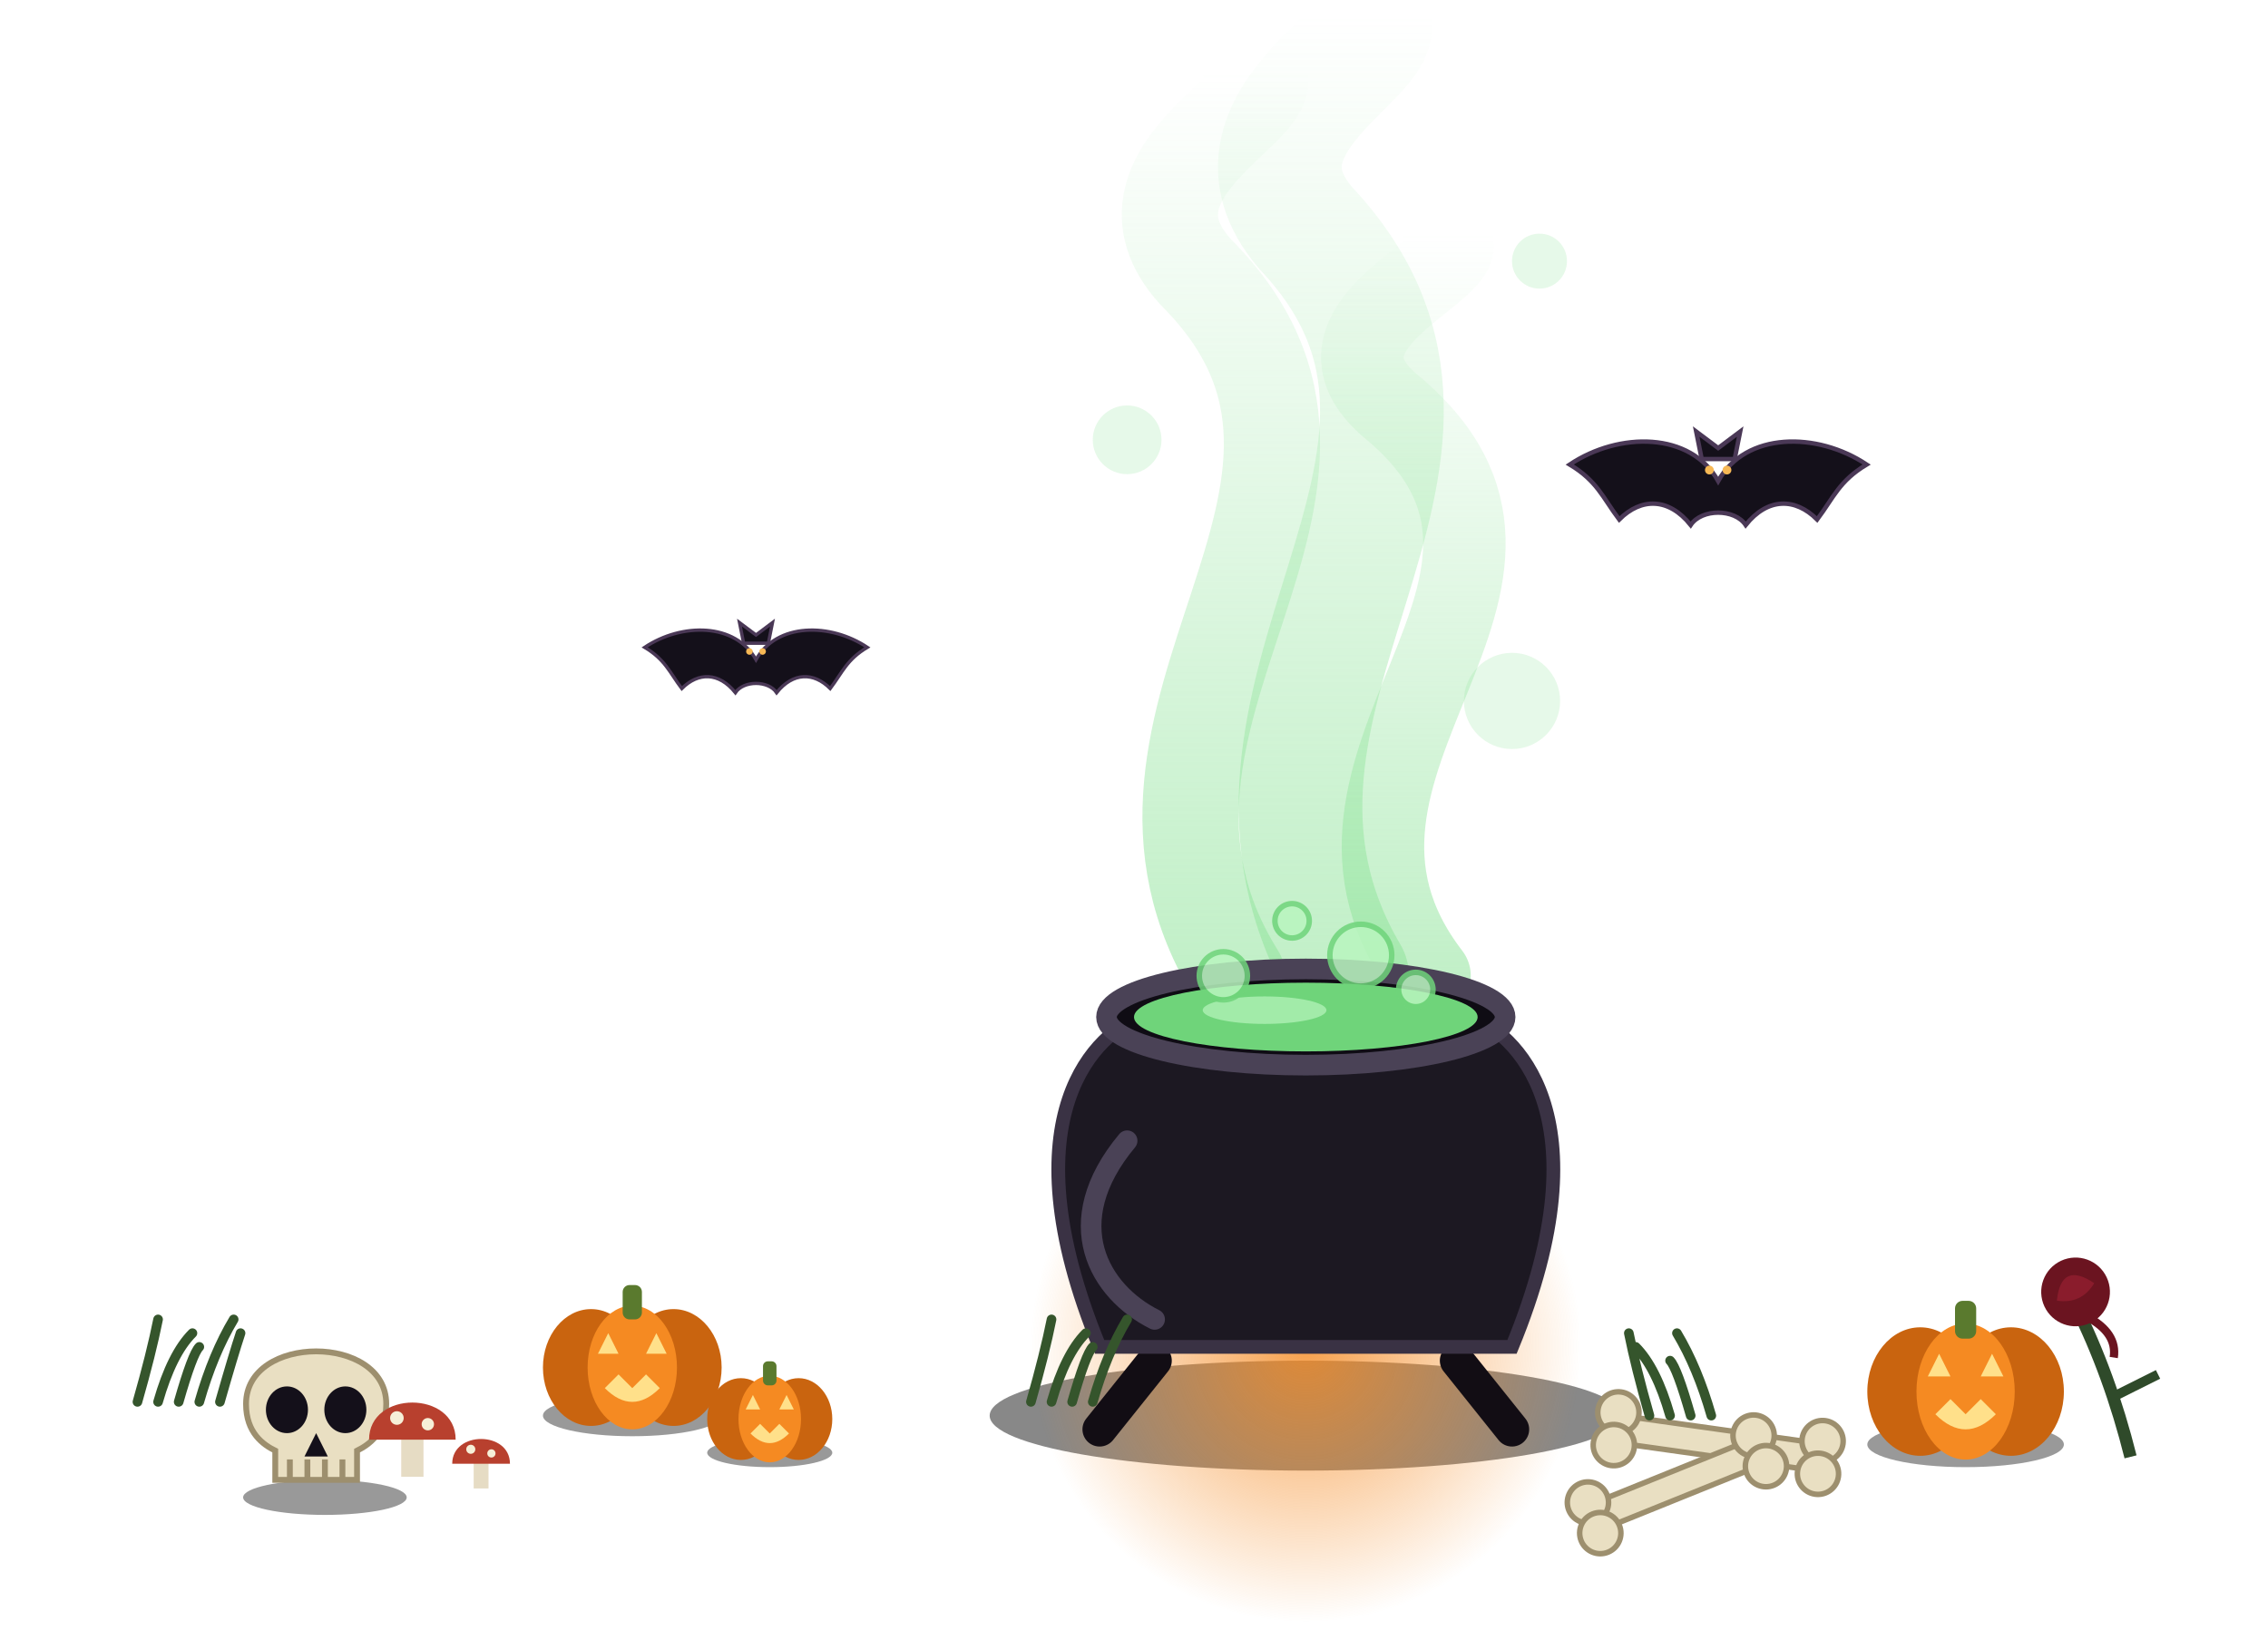
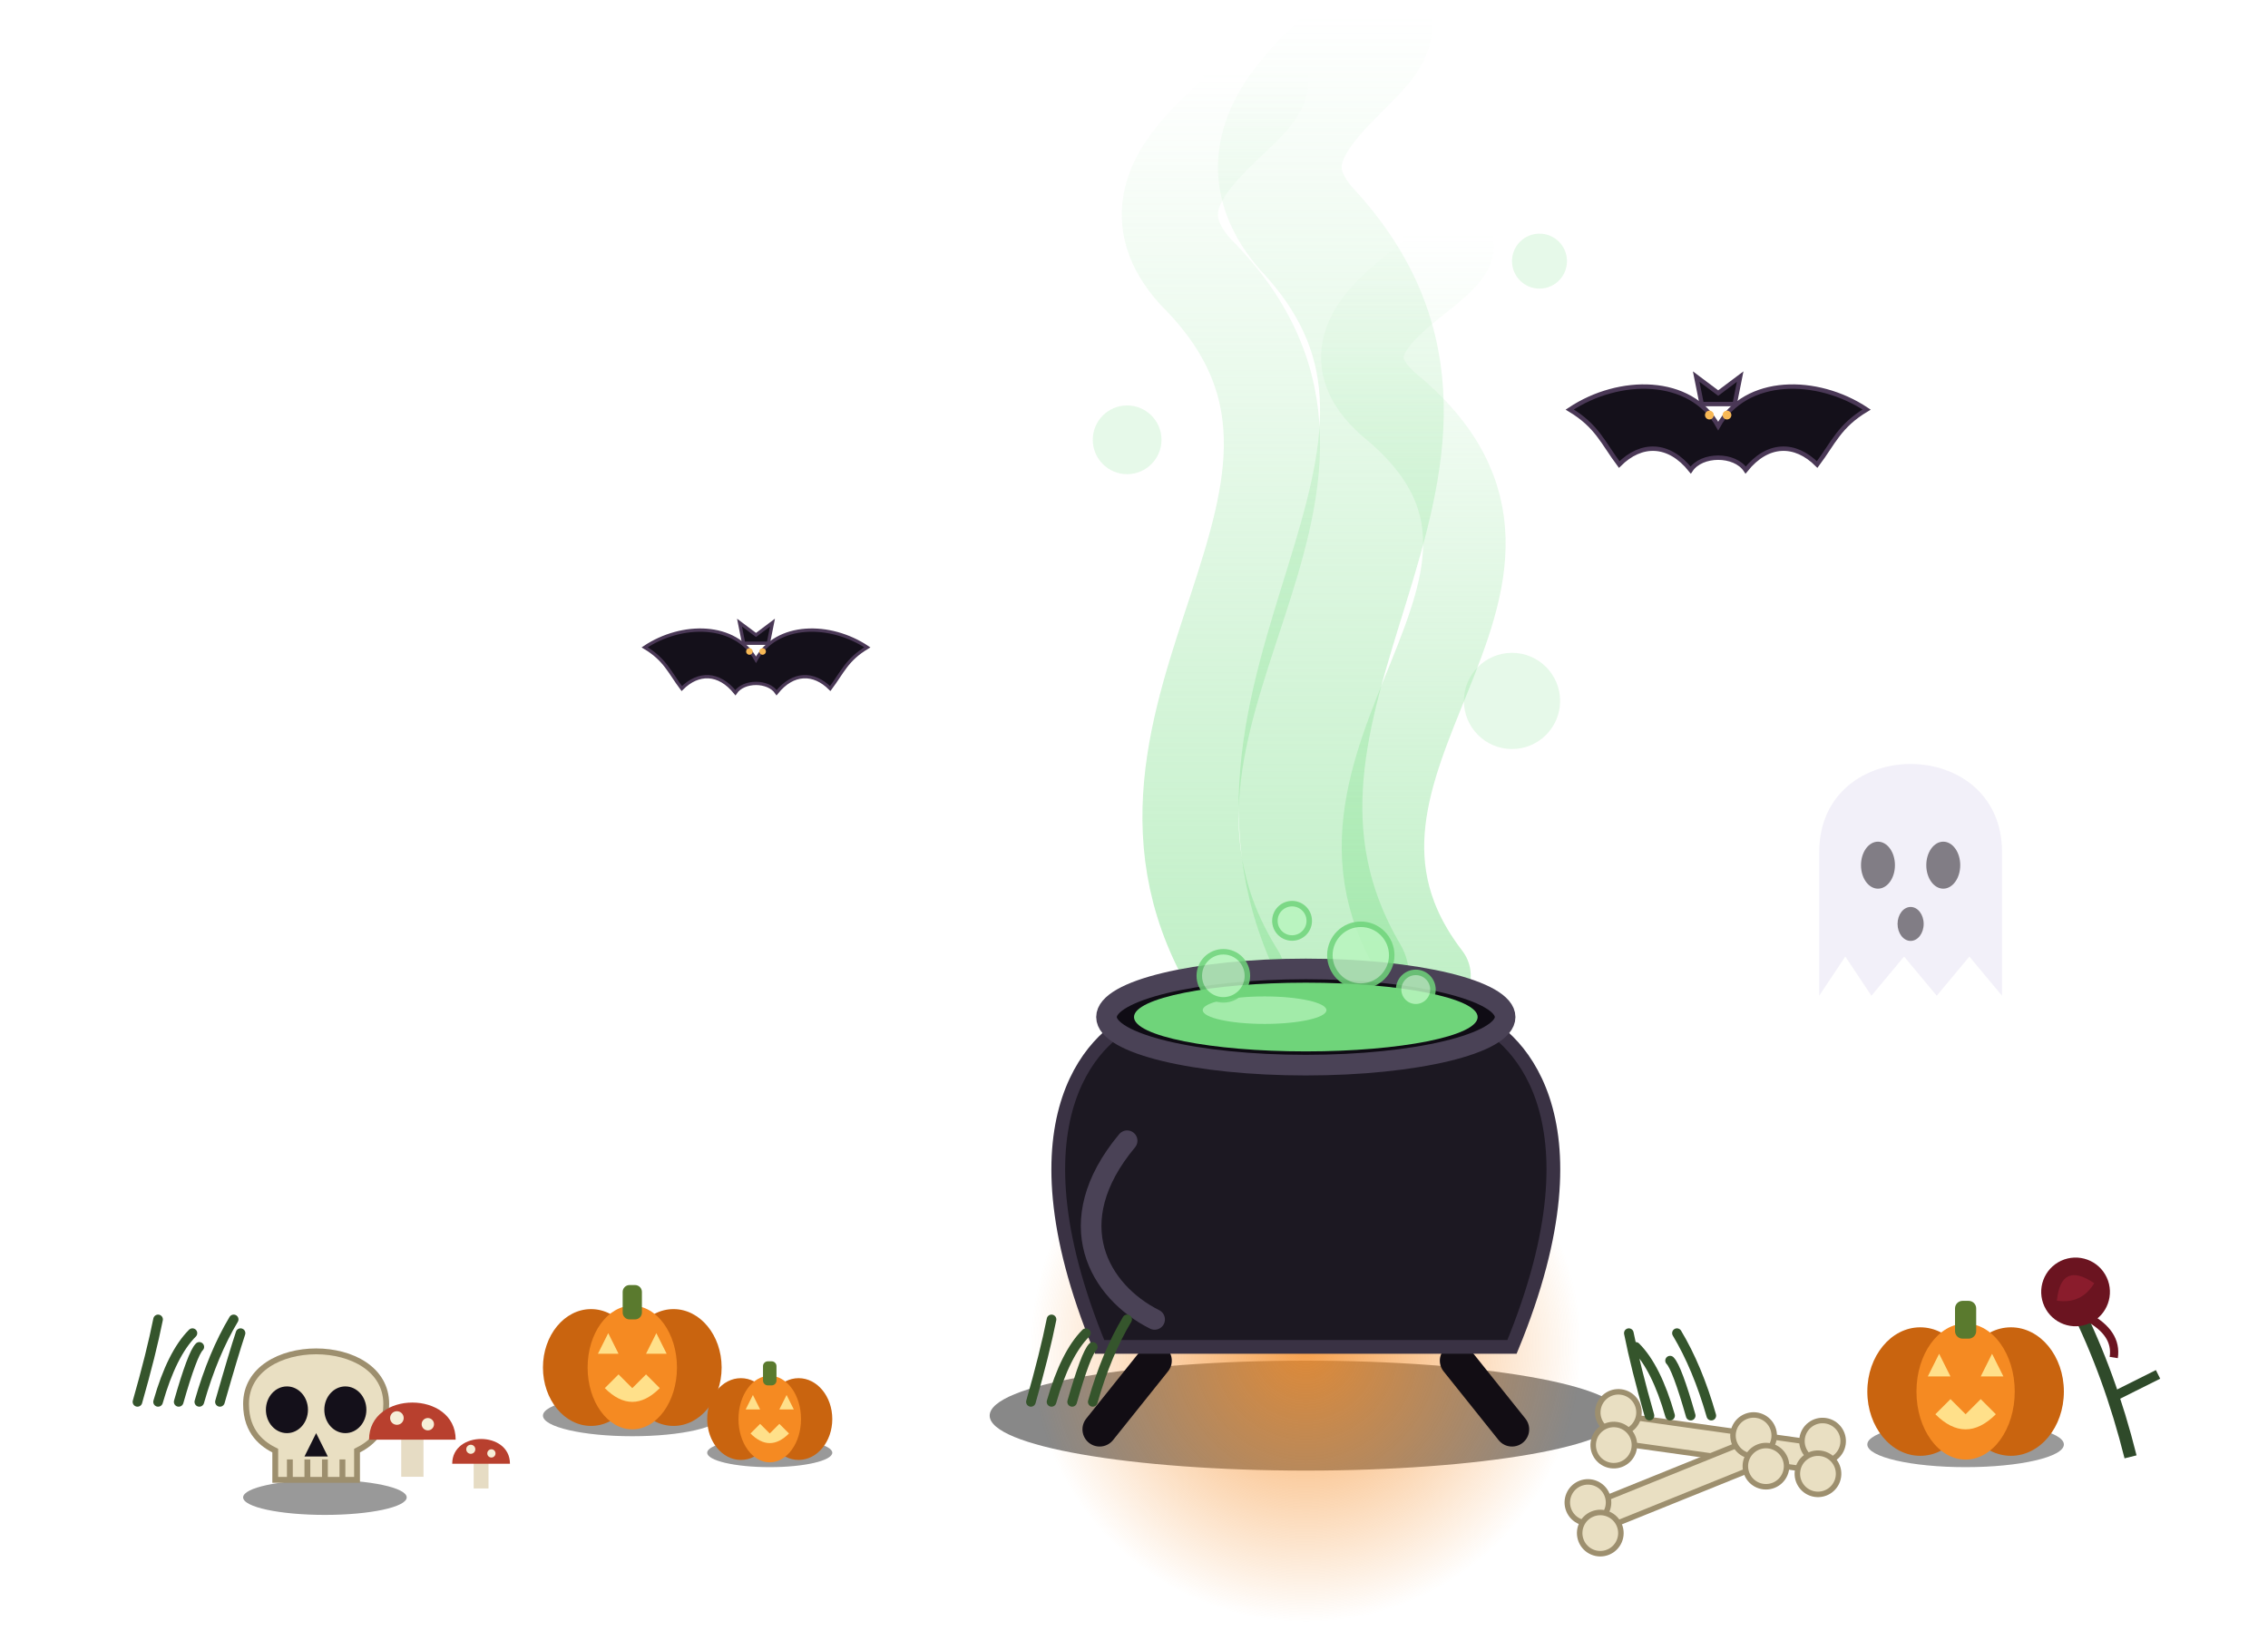
<svg xmlns="http://www.w3.org/2000/svg" viewBox="0 0 330 240" width="330" height="240">
  <defs>
    <radialGradient id="glow">
      <stop offset="0" stop-color="#f7b855" stop-opacity=".55" />
      <stop offset="1" stop-color="#f7b855" stop-opacity="0" />
    </radialGradient>
    <radialGradient id="fire">
      <stop offset="0" stop-color="#f58a22" stop-opacity=".8" />
      <stop offset="1" stop-color="#f58a22" stop-opacity="0" />
    </radialGradient>
    <linearGradient id="vap" x1="0" y1="1" x2="0" y2="0">
      <stop offset="0" stop-color="#8fe39a" stop-opacity=".55" />
      <stop offset="1" stop-color="#8fe39a" stop-opacity="0" />
    </linearGradient>
    <linearGradient id="stone" x1="0" y1="0" x2="0" y2="1">
      <stop offset="0" stop-color="#7a7284" />
      <stop offset="1" stop-color="#413b4b" />
    </linearGradient>
  </defs>
  <path d="M180 142C156 103.6 206 71.6 174 39.6C160 24.24 190 14 182 10" fill="none" stroke="url(#vap)" stroke-width="14" stroke-linecap="round" />
  <path d="M196 142C172 101.2 222 67.2 190 33.2C176 16.88 206 6 198 2" fill="none" stroke="url(#vap)" stroke-width="18" stroke-linecap="round" />
  <path d="M208 142C184 110.8 234 84.8 202 58.8C188 46.32 218 38 210 34" fill="none" stroke="url(#vap)" stroke-width="12" stroke-linecap="round" />
  <circle cx="220" cy="102" r="7" fill="#8fe39a" opacity=".22" />
  <circle cx="164" cy="64" r="5" fill="#8fe39a" opacity=".22" />
  <circle cx="224" cy="38" r="4" fill="#8fe39a" opacity=".22" />
  <ellipse cx="190" cy="206" rx="46" ry="8" fill="#00000077" />
  <circle cx="190" cy="196" r="40" fill="url(#fire)" />
  <path d="M168 198L160 208M212 198L220 208" stroke="#120d14" stroke-width="5" stroke-linecap="round" />
  <path d="M160 196C146 162 160 150 166 148H214C220 150 234 162 220 196Z" fill="#1c1822" stroke="#3a3244" stroke-width="2" />
  <path d="M164 166C154 178 160 188 168 192" stroke="#4a4256" stroke-width="3" fill="none" stroke-linecap="round" />
  <ellipse cx="190" cy="148" rx="29" ry="7" fill="#0f0c14" stroke="#4a4256" stroke-width="3" />
  <ellipse cx="190" cy="148" rx="25" ry="5" fill="#6fd47a" />
  <ellipse cx="184" cy="147" rx="9" ry="2" fill="#b8f5be" opacity=".7" />
  <circle cx="178" cy="142" r="3.5" fill="#b8f5be" opacity=".85" stroke="#6fd47a" stroke-width=".8" />
  <circle cx="198" cy="139" r="4.5" fill="#b8f5be" opacity=".85" stroke="#6fd47a" stroke-width=".8" />
  <circle cx="206" cy="144" r="2.5" fill="#b8f5be" opacity=".85" stroke="#6fd47a" stroke-width=".8" />
  <circle cx="188" cy="134" r="2.5" fill="#b8f5be" opacity=".85" stroke="#6fd47a" stroke-width=".8" />
  <g transform="translate(92 204) scale(1.0)">
    <ellipse cx="0" cy="2" rx="13" ry="3" fill="#00000066" />
    <ellipse cx="-6" cy="-5" rx="7" ry="8.5" fill="#c9640f" />
    <ellipse cx="6" cy="-5" rx="7" ry="8.5" fill="#c9640f" />
    <ellipse cx="0" cy="-5" rx="6.5" ry="9" fill="#f58a22" />
    <rect x="-1.4" y="-17" width="2.8" height="5" rx="1" fill="#5a7a2e" />
    <path d="M-5 -7L-2 -7L-3.5 -10ZM2 -7L5 -7L3.5 -10ZM-4 -2Q0 2 4 -2L2 -4L0 -2L-2 -4Z" fill="#ffe08a" />
  </g>
  <g transform="translate(112 210) scale(0.7)">
    <ellipse cx="0" cy="2" rx="13" ry="3" fill="#00000066" />
    <ellipse cx="-6" cy="-5" rx="7" ry="8.5" fill="#c9640f" />
    <ellipse cx="6" cy="-5" rx="7" ry="8.5" fill="#c9640f" />
    <ellipse cx="0" cy="-5" rx="6.5" ry="9" fill="#f58a22" />
    <rect x="-1.4" y="-17" width="2.8" height="5" rx="1" fill="#5a7a2e" />
    <path d="M-5 -7L-2 -7L-3.5 -10ZM2 -7L5 -7L3.5 -10ZM-4 -2Q0 2 4 -2L2 -4L0 -2L-2 -4Z" fill="#ffe08a" />
  </g>
  <g transform="translate(286 208) scale(1.1)">
    <ellipse cx="0" cy="2" rx="13" ry="3" fill="#00000066" />
    <ellipse cx="-6" cy="-5" rx="7" ry="8.5" fill="#c9640f" />
    <ellipse cx="6" cy="-5" rx="7" ry="8.5" fill="#c9640f" />
    <ellipse cx="0" cy="-5" rx="6.5" ry="9" fill="#f58a22" />
    <rect x="-1.4" y="-17" width="2.8" height="5" rx="1" fill="#5a7a2e" />
    <path d="M-5 -7L-2 -7L-3.5 -10ZM2 -7L5 -7L3.5 -10ZM-4 -2Q0 2 4 -2L2 -4L0 -2L-2 -4Z" fill="#ffe08a" />
  </g>
  <g transform="translate(250 210) rotate(8)">
    <rect x="-15.0" y="-2" width="30" height="4" rx="2" fill="#e9dfc2" stroke="#9d8f6e" stroke-width=".8" />
    <circle cx="-15.0" cy="-2.4" r="3" fill="#e9dfc2" stroke="#9d8f6e" stroke-width=".8" />
    <circle cx="-15.0" cy="2.4" r="3" fill="#e9dfc2" stroke="#9d8f6e" stroke-width=".8" />
    <circle cx="15.0" cy="-2.4" r="3" fill="#e9dfc2" stroke="#9d8f6e" stroke-width=".8" />
    <circle cx="15.0" cy="2.4" r="3" fill="#e9dfc2" stroke="#9d8f6e" stroke-width=".8" />
  </g>
  <g transform="translate(244 216) rotate(-22)">
    <rect x="-13.0" y="-2" width="26" height="4" rx="2" fill="#e9dfc2" stroke="#9d8f6e" stroke-width=".8" />
    <circle cx="-13.0" cy="-2.4" r="3" fill="#e9dfc2" stroke="#9d8f6e" stroke-width=".8" />
    <circle cx="-13.0" cy="2.4" r="3" fill="#e9dfc2" stroke="#9d8f6e" stroke-width=".8" />
    <circle cx="13.0" cy="-2.4" r="3" fill="#e9dfc2" stroke="#9d8f6e" stroke-width=".8" />
    <circle cx="13.0" cy="2.4" r="3" fill="#e9dfc2" stroke="#9d8f6e" stroke-width=".8" />
  </g>
  <g transform="translate(46 206) rotate(0) scale(0.85)">
    <ellipse cx="1.5" cy="2" rx="14" ry="3" fill="#00000066" transform="translate(0 12)" />
    <path d="M-12 -2C-12 -14 12 -14 12 -2C12 3 9 5 7 6V11H-7V6C-9 5 -12 3 -12 -2Z" fill="#e9dfc2" stroke="#9d8f6e" stroke-width="1" />
    <ellipse cx="-5" cy="-1" rx="3.6" ry="4" fill="#14101a" />
    <ellipse cx="5" cy="-1" rx="3.6" ry="4" fill="#14101a" />
    <path d="M0 3L-2 7H2Z" fill="#14101a" />
    <path d="M-4.5 7.5V11M-1.5 7.5V11M1.5 7.5V11M4.5 7.5V11" stroke="#9d8f6e" stroke-width="1" />
  </g>
-   <g transform="translate(250 70) scale(-0.8 0.8)" fill="#14101a" stroke="#4a3856" stroke-width=".8">
+   <g transform="translate(250 62) scale(-0.8 0.8)" fill="#14101a" stroke="#4a3856" stroke-width=".8">
    <path d="M0 0C-5 -9 -18 -9 -27 -3C-22 0 -21 3 -18 7C-14 3 -9 3 -5 8C-3 5 3 5 5 8C9 3 14 3 18 7C21 3 22 0 27 -3C18 -9 5 -9 0 0Z" />
    <path d="M-3 -4L-4 -9L0 -6L4 -9L3 -4Z" />
    <circle cx="-1.6" cy="-2" r=".8" fill="#f7b855" stroke="none" />
    <circle cx="1.6" cy="-2" r=".8" fill="#f7b855" stroke="none" />
  </g>
  <g transform="translate(110 96) scale(0.6 0.6)" fill="#14101a" stroke="#4a3856" stroke-width=".8">
    <path d="M0 0C-5 -9 -18 -9 -27 -3C-22 0 -21 3 -18 7C-14 3 -9 3 -5 8C-3 5 3 5 5 8C9 3 14 3 18 7C21 3 22 0 27 -3C18 -9 5 -9 0 0Z" />
    <path d="M-3 -4L-4 -9L0 -6L4 -9L3 -4Z" />
    <circle cx="-1.6" cy="-2" r=".8" fill="#f7b855" stroke="none" />
    <circle cx="1.6" cy="-2" r=".8" fill="#f7b855" stroke="none" />
+   </g>
+   <g transform="translate(278 124) scale(0.95)" opacity=".55">
+     <path d="M-14 22V0C-14 -18 14 -18 14 0V22L9 16L4 22L-1 16L-6 22L-10 16Z" fill="#e8e4f4" />
+     <ellipse cx="-5" cy="2" rx="2.6" ry="3.6" fill="#1a1220" />
+     <ellipse cx="5" cy="2" rx="2.6" ry="3.6" fill="#1a1220" />
+     <ellipse cx="0" cy="11" rx="2" ry="2.6" fill="#1a1220" />
  </g>
  <path d="M20 204Q22 197 23 192M23 204Q25 197 28 194M26 204Q28 197 29 196M29 204Q31 197 34 192M32 204Q34 197 35 194" fill="none" stroke="#35552c" stroke-width="1.4" stroke-linecap="round" />
  <path d="M150 204Q152 197 153 192M153 204Q155 197 158 194M156 204Q158 197 159 196M159 204Q161 197 164 192" fill="none" stroke="#35552c" stroke-width="1.4" stroke-linecap="round" />
  <path d="M240 206Q238 199 237 194M243 206Q241 199 238 196M246 206Q244 199 243 198M249 206Q247 199 244 194" fill="none" stroke="#35552c" stroke-width="1.4" stroke-linecap="round" />
  <g transform="translate(60 214) scale(0.9)">
    <rect x="-1.8" y="-6" width="3.6" height="7" fill="#e6dcc4" />
    <path d="M-7 -5C-7 -13 7 -13 7 -5Z" fill="#b8402e" />
    <circle cx="-2.5" cy="-8.5" r="1.1" fill="#f6efd8" />
    <circle cx="2.5" cy="-7.5" r="1" fill="#f6efd8" />
  </g>
  <g transform="translate(70 216) scale(0.6)">
    <rect x="-1.8" y="-6" width="3.6" height="7" fill="#e6dcc4" />
    <path d="M-7 -5C-7 -13 7 -13 7 -5Z" fill="#b8402e" />
    <circle cx="-2.5" cy="-8.5" r="1.1" fill="#f6efd8" />
    <circle cx="2.5" cy="-7.5" r="1" fill="#f6efd8" />
  </g>
  <path d="M310 212Q307 200 302 190" fill="none" stroke="#2f4a2a" stroke-width="1.8" />
  <path d="M308 203l6 -3" stroke="#2f4a2a" stroke-width="1.4" />
  <g transform="translate(302 188) rotate(-25)">
    <circle r="5" fill="#6b1420" />
    <path d="M-3 0Q0 -5 3 0Q0 2 -3 0Z" fill="#8a1c2c" />
    <path d="M0 4Q3 8 1 11" stroke="#6b1420" stroke-width="1.2" fill="none" />
  </g>
</svg>
